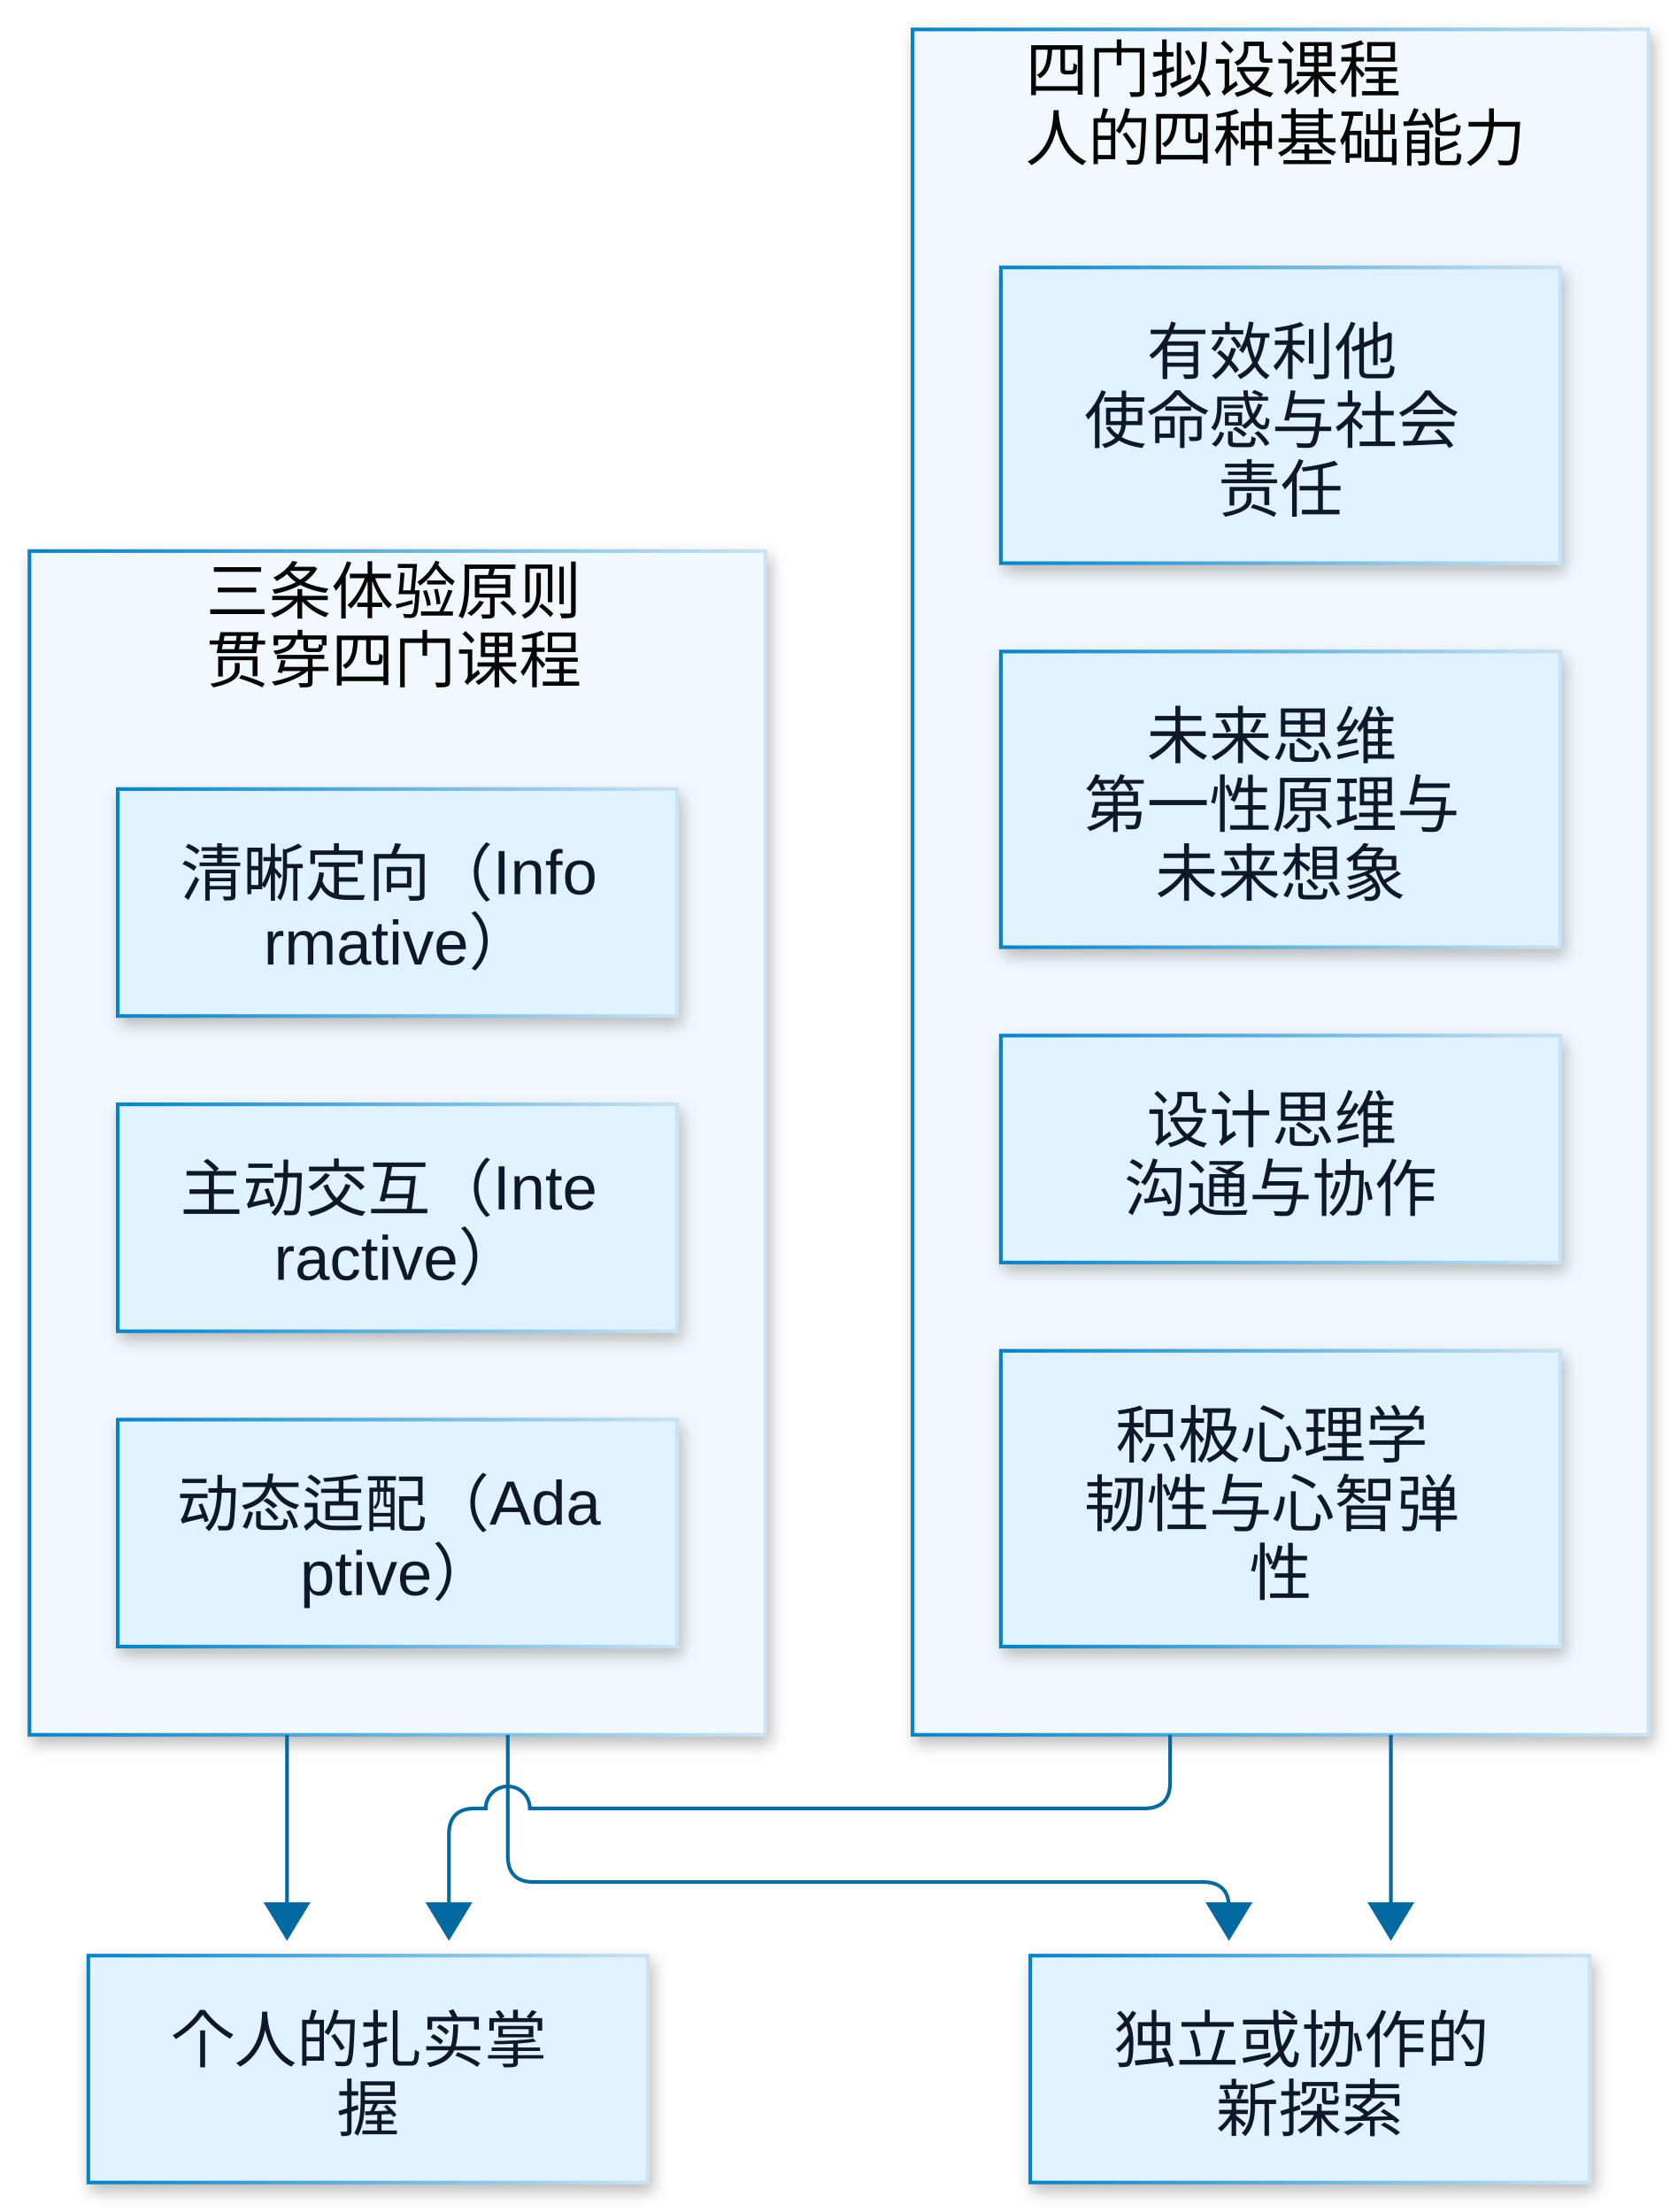
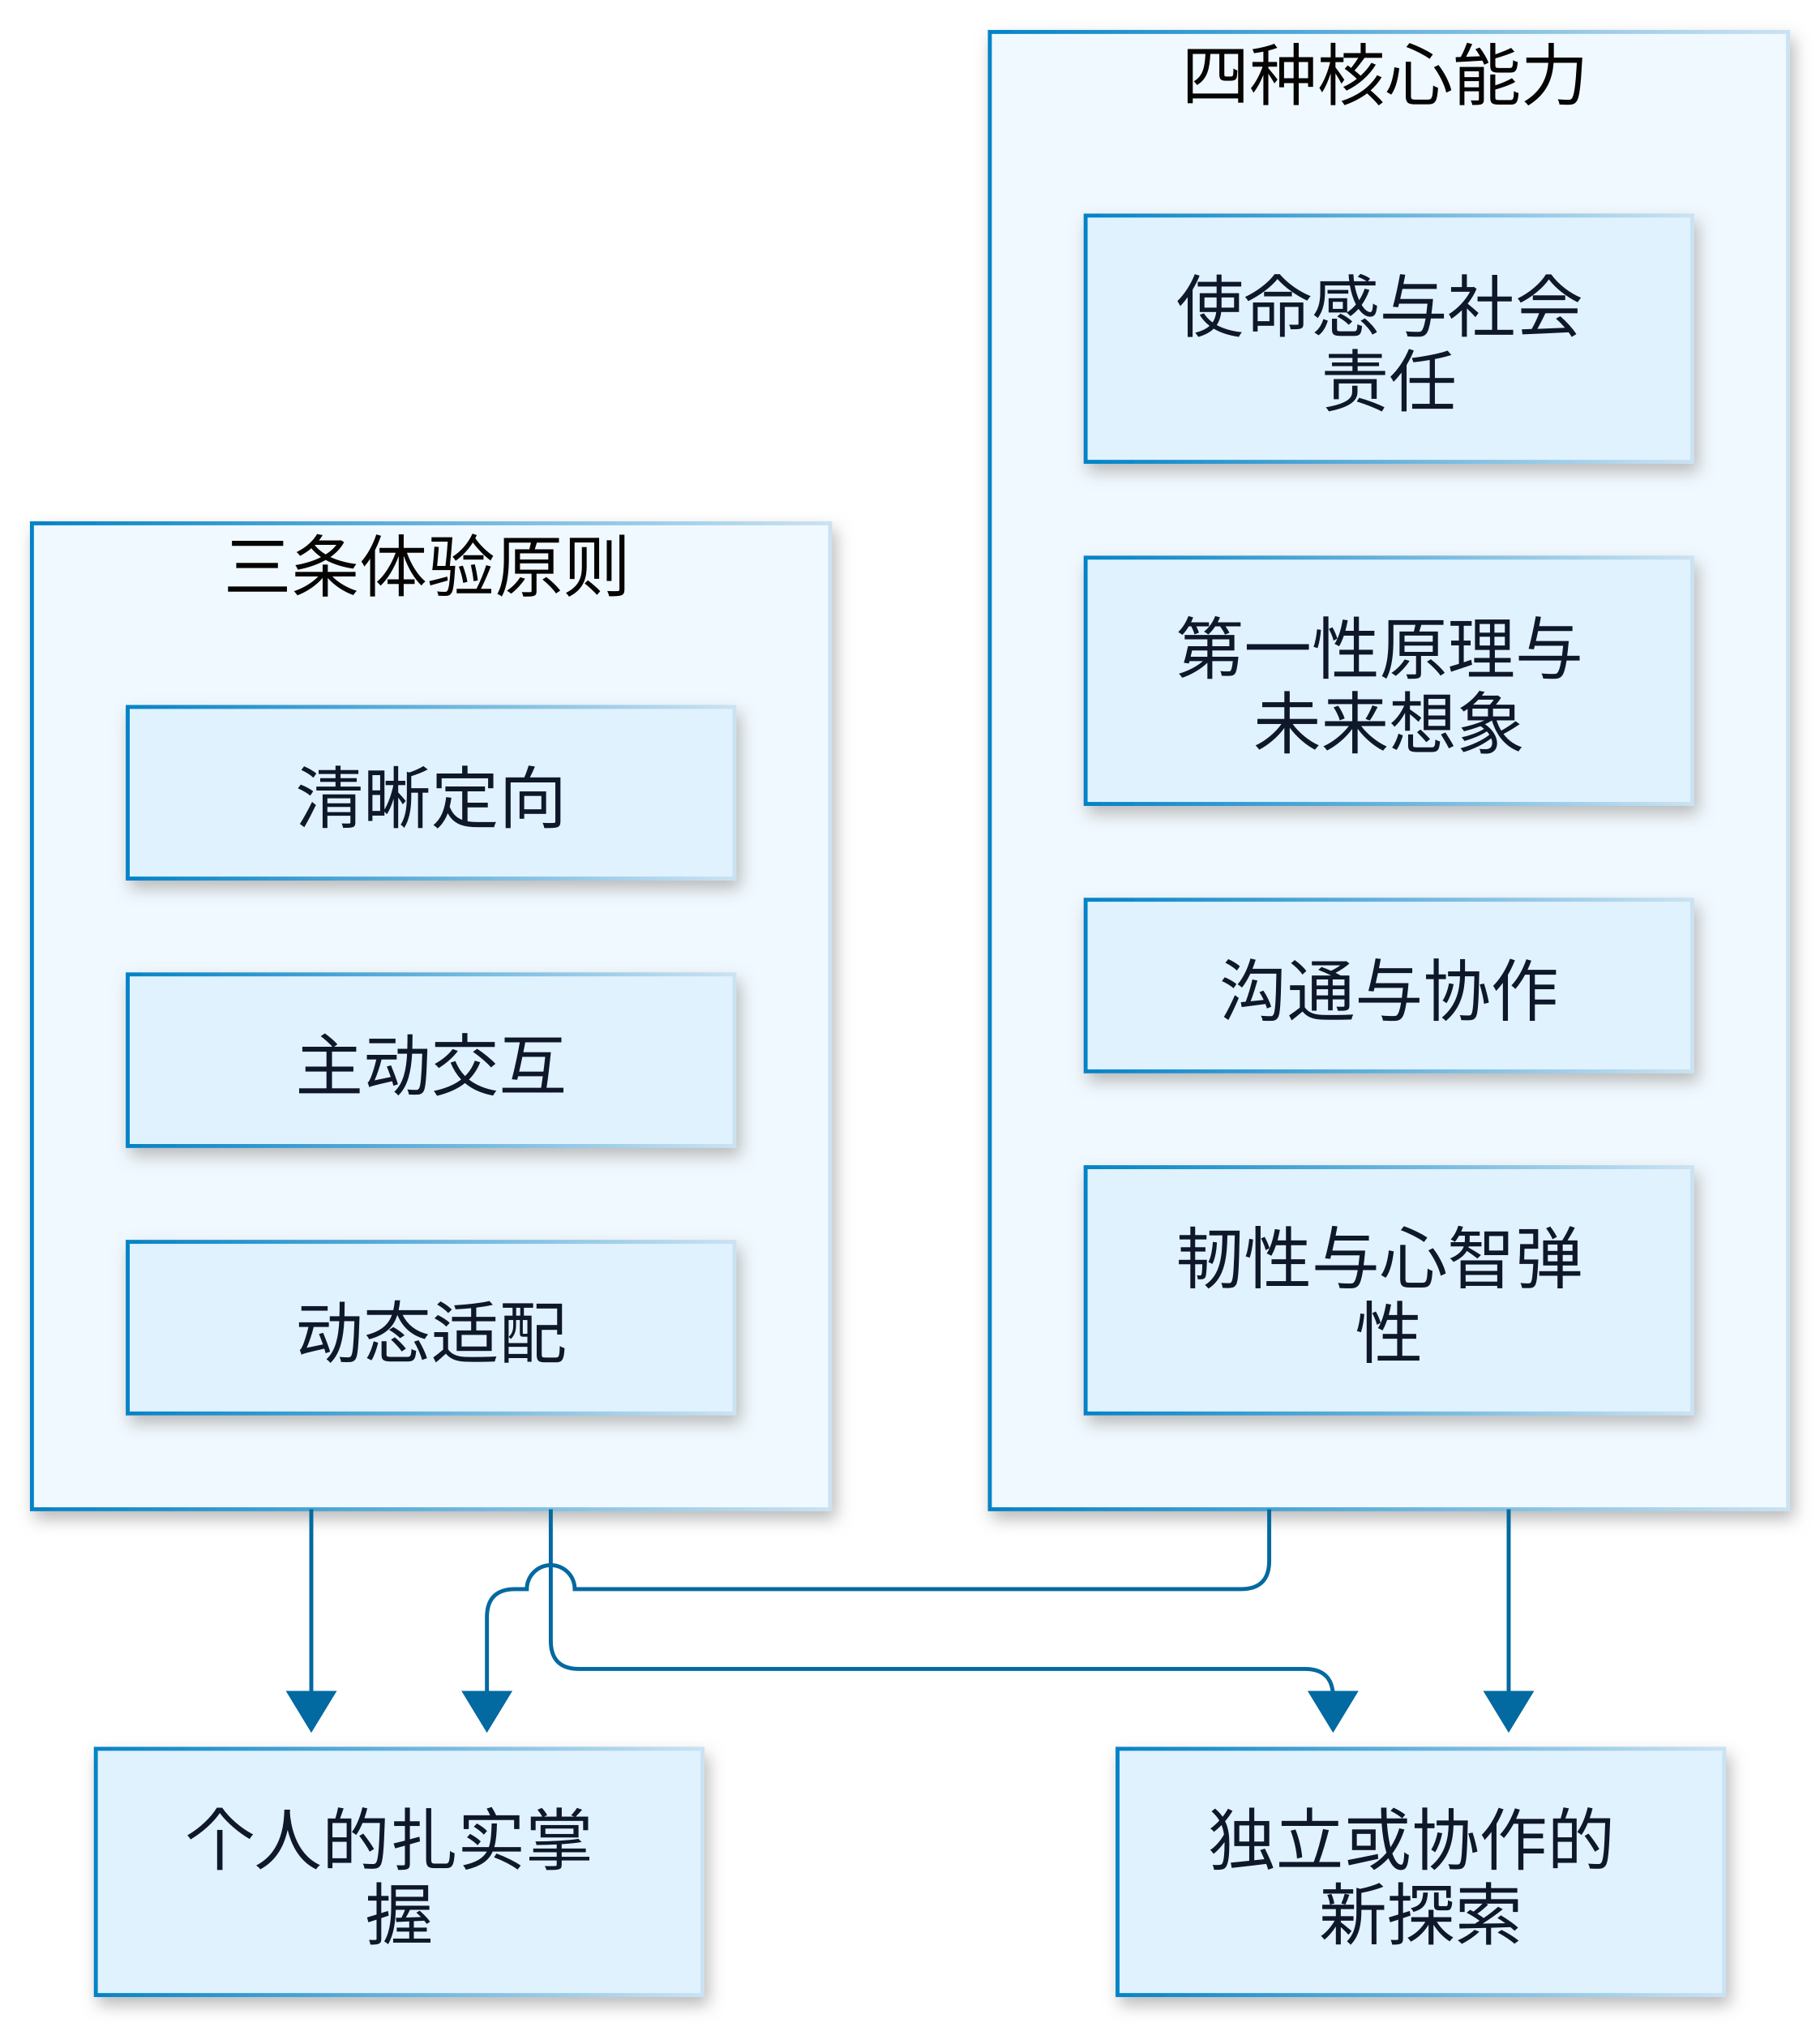
- <svg xmlns="http://www.w3.org/2000/svg" id="my-svg" width="100%" class="flowchart" style="max-width: 456px; background-color: transparent;" viewBox="4 4 456 601.3" role="graphics-document document" aria-roledescription="flowchart-v2" aria-describedby="chart-desc-my-svg" aria-labelledby="chart-title-my-svg">
+ <svg xmlns="http://www.w3.org/2000/svg" id="my-svg" width="100%" class="flowchart" style="max-width: 456px; background-color: transparent;" viewBox="4 4 456 507.8" role="graphics-document document" aria-roledescription="flowchart-v2" aria-describedby="chart-desc-my-svg" aria-labelledby="chart-title-my-svg">
  <style>#my-svg{font-family:Arial,sans-serif;font-size:17px;fill:#0f172a;}@keyframes edge-animation-frame{from{stroke-dashoffset:0;}}@keyframes dash{to{stroke-dashoffset:0;}}#my-svg .edge-animation-slow{stroke-dasharray:9,5!important;stroke-dashoffset:900;animation:dash 50s linear infinite;stroke-linecap:round;}#my-svg .edge-animation-fast{stroke-dasharray:9,5!important;stroke-dashoffset:900;animation:dash 20s linear infinite;stroke-linecap:round;}#my-svg .error-icon{fill:#f8fafc;}#my-svg .error-text{fill:#070503;stroke:#070503;}#my-svg .edge-thickness-normal{stroke-width:1px;}#my-svg .edge-thickness-thick{stroke-width:3.5px;}#my-svg .edge-pattern-solid{stroke-dasharray:0;}#my-svg .edge-thickness-invisible{stroke-width:0;fill:none;}#my-svg .edge-pattern-dashed{stroke-dasharray:3;}#my-svg .edge-pattern-dotted{stroke-dasharray:2;}#my-svg .marker{fill:#0369a1;stroke:#0369a1;}#my-svg .marker.cross{stroke:#0369a1;}#my-svg svg{font-family:Arial,sans-serif;font-size:17px;}#my-svg p{margin:0;}#my-svg .label{font-family:Arial,sans-serif;color:#0f172a;}#my-svg .cluster-label text{fill:#070503;}#my-svg .cluster-label span{color:#070503;}#my-svg .cluster-label span p{background-color:transparent;}#my-svg .label text,#my-svg span{fill:#0f172a;color:#0f172a;}#my-svg .node rect,#my-svg .node circle,#my-svg .node ellipse,#my-svg .node polygon,#my-svg .node path{fill:#e0f2fe;stroke:#0284c7;stroke-width:1px;}#my-svg .rough-node .label text,#my-svg .node .label text,#my-svg .image-shape .label,#my-svg .icon-shape .label{text-anchor:middle;}#my-svg .node .katex path{fill:#000;stroke:#000;stroke-width:1px;}#my-svg .rough-node .label,#my-svg .node .label,#my-svg .image-shape .label,#my-svg .icon-shape .label{text-align:center;}#my-svg .node.clickable{cursor:pointer;}#my-svg .root .anchor path{fill:#0369a1!important;stroke-width:0;stroke:#0369a1;}#my-svg .arrowheadPath{fill:#0b0b0b;}#my-svg .edgePaths .path{stroke:#0369a1;stroke-width:1px;}#my-svg .flowchart-link{stroke:#0369a1;fill:none;}#my-svg .edgeLabel{background-color:#f0f9ff;text-align:center;}#my-svg .edgeLabel p{background-color:#f0f9ff;}#my-svg .edgeLabel rect{opacity:0.5;background-color:#f0f9ff;fill:#f0f9ff;}#my-svg .labelBkg{background-color:rgba(240, 249, 255, 0.5);}#my-svg .cluster rect{fill:#f0f9ff;stroke:#7dd3fc;stroke-width:1px;}#my-svg .cluster text{fill:#070503;}#my-svg .cluster span{color:#070503;}#my-svg .node .collapsed-indicator{fill:#7dd3fc;stroke:none;opacity:0.6;}#my-svg .node .collapsed-separator{stroke:#7dd3fc;stroke-width:0.75px;}#my-svg div.mermaidTooltip{position:absolute;text-align:center;max-width:200px;padding:2px;font-family:Arial,sans-serif;font-size:12px;background:#f8fafc;border:1px solid hsl(210, 0%, 88.039%);border-radius:2px;pointer-events:none;z-index:100;}#my-svg .flowchartTitleText{text-anchor:middle;font-size:18px;fill:#0f172a;}#my-svg rect.text{fill:none;stroke-width:0;}#my-svg .icon-shape,#my-svg .image-shape{background-color:#f0f9ff;text-align:center;}#my-svg .icon-shape p,#my-svg .image-shape p{background-color:#f0f9ff;padding:2px;}#my-svg .icon-shape .label rect,#my-svg .image-shape .label rect{opacity:0.5;background-color:#f0f9ff;fill:#f0f9ff;}#my-svg .label-icon{display:inline-block;height:1em;overflow:visible;vertical-align:-0.125em;}#my-svg .node .label-icon path{fill:currentColor;stroke:revert;stroke-width:revert;}#my-svg .node .neo-node{stroke:#0284c7;}#my-svg [data-look="neo"].node rect,#my-svg [data-look="neo"].cluster rect,#my-svg [data-look="neo"].node polygon{stroke:url(#my-svg-gradient);filter:drop-shadow( 1px 2px 2px rgba(185,185,185,1));}#my-svg [data-look="neo"].swimlane.cluster rect{filter:none;}#my-svg [data-look="neo"].node path{stroke:url(#my-svg-gradient);stroke-width:1px;}#my-svg [data-look="neo"].node .outer-path{filter:drop-shadow( 1px 2px 2px rgba(185,185,185,1));}#my-svg [data-look="neo"].node .neo-line path{stroke:#0284c7;filter:none;}#my-svg [data-look="neo"].node circle{stroke:url(#my-svg-gradient);filter:drop-shadow( 1px 2px 2px rgba(185,185,185,1));}#my-svg [data-look="neo"].node circle .state-start{fill:#000000;}#my-svg [data-look="neo"].icon-shape .icon{fill:url(#my-svg-gradient);filter:drop-shadow( 1px 2px 2px rgba(185,185,185,1));}#my-svg [data-look="neo"].icon-shape .icon-neo path{stroke:url(#my-svg-gradient);filter:drop-shadow( 1px 2px 2px rgba(185,185,185,1));}#my-svg :root{--mermaid-font-family:"trebuchet ms",verdana,arial,sans-serif;}</style>
  <g>
    <marker id="my-svg_flowchart-v2-pointEnd" class="marker flowchart-v2" viewBox="0 0 10 10" refX="5" refY="5" markerUnits="userSpaceOnUse" markerWidth="8" markerHeight="8" orient="auto">
      <path d="M 0 0 L 10 5 L 0 10 z" class="arrowMarkerPath" style="stroke-width: 1; stroke-dasharray: 1, 0;" />
    </marker>
    <marker id="my-svg_flowchart-v2-pointStart" class="marker flowchart-v2" viewBox="0 0 10 10" refX="4.5" refY="5" markerUnits="userSpaceOnUse" markerWidth="8" markerHeight="8" orient="auto">
      <path d="M 0 5 L 10 10 L 10 0 z" class="arrowMarkerPath" style="stroke-width: 1; stroke-dasharray: 1, 0;" />
    </marker>
    <marker id="my-svg_flowchart-v2-pointEnd-margin" class="marker flowchart-v2" viewBox="0 0 11.5 14" refX="11.5" refY="7" markerUnits="userSpaceOnUse" markerWidth="10.5" markerHeight="14" orient="auto">
      <path d="M 0 0 L 11.5 7 L 0 14 z" class="arrowMarkerPath" style="stroke-width: 0; stroke-dasharray: 1, 0;" />
    </marker>
    <marker id="my-svg_flowchart-v2-pointStart-margin" class="marker flowchart-v2" viewBox="0 0 11.5 14" refX="1" refY="7" markerUnits="userSpaceOnUse" markerWidth="11.5" markerHeight="14" orient="auto">
      <polygon points="0,7 11.5,14 11.5,0" class="arrowMarkerPath" style="stroke-width: 0; stroke-dasharray: 1, 0;" />
    </marker>
    <marker id="my-svg_flowchart-v2-circleEnd" class="marker flowchart-v2" viewBox="0 0 10 10" refX="11" refY="5" markerUnits="userSpaceOnUse" markerWidth="11" markerHeight="11" orient="auto">
      <circle cx="5" cy="5" r="5" class="arrowMarkerPath" style="stroke-width: 1; stroke-dasharray: 1, 0;" />
    </marker>
    <marker id="my-svg_flowchart-v2-circleStart" class="marker flowchart-v2" viewBox="0 0 10 10" refX="-1" refY="5" markerUnits="userSpaceOnUse" markerWidth="11" markerHeight="11" orient="auto">
      <circle cx="5" cy="5" r="5" class="arrowMarkerPath" style="stroke-width: 1; stroke-dasharray: 1, 0;" />
    </marker>
    <marker id="my-svg_flowchart-v2-circleEnd-margin" class="marker flowchart-v2" viewBox="0 0 10 10" refY="5" refX="12.25" markerUnits="userSpaceOnUse" markerWidth="14" markerHeight="14" orient="auto">
      <circle cx="5" cy="5" r="5" class="arrowMarkerPath" style="stroke-width: 0; stroke-dasharray: 1, 0;" />
    </marker>
    <marker id="my-svg_flowchart-v2-circleStart-margin" class="marker flowchart-v2" viewBox="0 0 10 10" refX="-2" refY="5" markerUnits="userSpaceOnUse" markerWidth="14" markerHeight="14" orient="auto">
      <circle cx="5" cy="5" r="5" class="arrowMarkerPath" style="stroke-width: 0; stroke-dasharray: 1, 0;" />
    </marker>
    <marker id="my-svg_flowchart-v2-crossEnd" class="marker cross flowchart-v2" viewBox="0 0 11 11" refX="12" refY="5.2" markerUnits="userSpaceOnUse" markerWidth="11" markerHeight="11" orient="auto">
      <path d="M 1,1 l 9,9 M 10,1 l -9,9" class="arrowMarkerPath" style="stroke-width: 2; stroke-dasharray: 1, 0;" />
    </marker>
    <marker id="my-svg_flowchart-v2-crossStart" class="marker cross flowchart-v2" viewBox="0 0 11 11" refX="-1" refY="5.2" markerUnits="userSpaceOnUse" markerWidth="11" markerHeight="11" orient="auto">
      <path d="M 1,1 l 9,9 M 10,1 l -9,9" class="arrowMarkerPath" style="stroke-width: 2; stroke-dasharray: 1, 0;" />
    </marker>
    <marker id="my-svg_flowchart-v2-crossEnd-margin" class="marker cross flowchart-v2" viewBox="0 0 15 15" refX="17.7" refY="7.5" markerUnits="userSpaceOnUse" markerWidth="12" markerHeight="12" orient="auto">
      <path d="M 1,1 L 14,14 M 1,14 L 14,1" class="arrowMarkerPath" style="stroke-width: 2.5;" />
    </marker>
    <marker id="my-svg_flowchart-v2-crossStart-margin" class="marker cross flowchart-v2" viewBox="0 0 15 15" refX="-3.5" refY="7.5" markerUnits="userSpaceOnUse" markerWidth="12" markerHeight="12" orient="auto">
      <path d="M 1,1 L 14,14 M 1,14 L 14,1" class="arrowMarkerPath" style="stroke-width: 2.5; stroke-dasharray: 1, 0;" />
    </marker>
    <g class="root">
      <g class="clusters">
        <g class="cluster" id="my-svg-B" data-look="neo">
-           <rect style="" x="12" y="153.8" width="200" height="321.8" />
-           <g class="cluster-label" transform="translate(60.02344, 153.8)">
+           <rect style="" x="12" y="135.1" width="200" height="247" />
+           <g class="cluster-label" transform="translate(60.02344, 135.1)">
            <g>
              <rect class="background" style="stroke: none" />
              <text y="-10.1" style="">
                <tspan class="text-outer-tspan row" x="0" y="-0.1em" dy="1.1em">
                  <tspan font-style="normal" class="text-inner-tspan" font-weight="normal">三条体验原则</tspan>
                </tspan>
-                 <tspan class="text-outer-tspan row" x="0" y="1em" dy="1.1em">
-                   <tspan font-style="normal" class="text-inner-tspan" font-weight="normal">贯穿四门课程</tspan>
-                 </tspan>
              </text>
            </g>
          </g>
        </g>
        <g class="cluster" id="my-svg-A" data-look="neo">
-           <rect style="" x="252" y="12" width="200" height="463.6" />
-           <g class="cluster-label" transform="translate(282.7031, 12)">
-             <g>
-               <rect class="background" style="stroke: none" />
-               <text y="-10.1" style="">
-                 <tspan class="text-outer-tspan row" x="0" y="-0.1em" dy="1.1em">
-                   <tspan font-style="normal" class="text-inner-tspan" font-weight="normal">四门拟设课程</tspan>
-                 </tspan>
-                 <tspan class="text-outer-tspan row" x="0" y="1em" dy="1.1em">
-                   <tspan font-style="normal" class="text-inner-tspan" font-weight="normal">人的四种基础能力</tspan>
+           <rect style="" x="252" y="12" width="200" height="370.1" />
+           <g class="cluster-label" transform="translate(300.0234, 12)">
+             <g>
+               <rect class="background" style="stroke: none" />
+               <text y="-10.1" style="">
+                 <tspan class="text-outer-tspan row" x="0" y="-0.1em" dy="1.1em">
+                   <tspan font-style="normal" class="text-inner-tspan" font-weight="normal">四种核心能力</tspan>
                </tspan>
              </text>
            </g>
          </g>
        </g>
      </g>
      <g class="edges edgePaths">
-         <path d="M352,157.1L352,181.1" id="my-svg-L_A1_A2_0" class="edge-thickness-invisible edge-pattern-solid" style="stroke-dasharray: 0 0 24 0; stroke-dashoffset: 0;;" data-edge="true" data-et="edge" data-id="L_A1_A2_0" data-points="W3sieCI6MzUyLCJ5IjoxNTcuMDk5OTk0NjU5NDIzODN9LHsieCI6MzUyLCJ5IjoxODEuMDk5OTk0NjU5NDIzODN9XQ==" data-look="neo" />
-         <path d="M352,261.5L352,285.5" id="my-svg-L_A2_A3_0" class="edge-thickness-invisible edge-pattern-solid" style="stroke-dasharray: 0 0 24 0; stroke-dashoffset: 0;;" data-edge="true" data-et="edge" data-id="L_A2_A3_0" data-points="W3sieCI6MzUyLCJ5IjoyNjEuNDk5OTg4NTU1OTA4Mn0seyJ4IjozNTIsInkiOjI4NS40OTk5ODg1NTU5MDgyfV0=" data-look="neo" />
-         <path d="M352,347.2L352,371.2" id="my-svg-L_A3_A4_0" class="edge-thickness-invisible edge-pattern-solid" style="stroke-dasharray: 0 0 24 0; stroke-dashoffset: 0;;" data-edge="true" data-et="edge" data-id="L_A3_A4_0" data-points="W3sieCI6MzUyLCJ5IjozNDcuMTk5OTg5MzE4ODQ3NjZ9LHsieCI6MzUyLCJ5IjozNzEuMTk5OTg5MzE4ODQ3NjZ9XQ==" data-look="neo" />
-         <path d="M112,280.2L112,304.2" id="my-svg-L_B1_B2_0" class="edge-thickness-invisible edge-pattern-solid" style="stroke-dasharray: 0 0 24 0; stroke-dashoffset: 0;;" data-edge="true" data-et="edge" data-id="L_B1_B2_0" data-points="W3sieCI6MTExLjk5OTk5OTk5OTk5OTk5LCJ5IjoyODAuMTk5OTgxNjg5NDUzMX0seyJ4IjoxMTEuOTk5OTk5OTk5OTk5OTksInkiOjMwNC4xOTk5ODE2ODk0NTMxfV0=" data-look="neo" />
-         <path d="M112,365.9L112,389.9" id="my-svg-L_B2_B3_0" class="edge-thickness-invisible edge-pattern-solid" style="stroke-dasharray: 0 0 24 0; stroke-dashoffset: 0;;" data-edge="true" data-et="edge" data-id="L_B2_B3_0" data-points="W3sieCI6MTExLjk5OTk5OTk5OTk5OTk5LCJ5IjozNjUuODk5OTgyNDUyMzkyNn0seyJ4IjoxMTEuOTk5OTk5OTk5OTk5OTksInkiOjM4OS44OTk5ODI0NTIzOTI2fV0=" data-look="neo" />
-         <path d="M322,475.6 L322,488.529 Q322,495.6 314.929,495.6 L148,495.6 A6,6 0 0 0 136,495.6 L133.071,495.6 Q126,495.6 126,502.671 L126,531.6" id="my-svg-L_A_M_0" class="edge-thickness-normal edge-pattern-solid edge-thickness-normal edge-pattern-solid flowchart-link" style="stroke-dasharray: 0 0 249.524 4; stroke-dashoffset: 0;" data-edge="true" data-et="edge" data-id="L_A_M_0" data-points="W3sieCI6MzIyLCJ5Ijo0NzUuNTk5OTgzMjE1MzMyMDN9LHsieCI6MzIyLCJ5Ijo0OTUuNTk5OTgzMjE1MzMyMDN9LHsieCI6MTI2LCJ5Ijo0OTUuNTk5OTgzMjE1MzMyMDN9LHsieCI6MTI2LCJ5Ijo1MzUuNTk5OTgzMjE1MzMyfV0=" data-look="neo" marker-end="url(#my-svg_flowchart-v2-pointEnd-margin)" />
-         <path d="M82,475.6L82,531.6" id="my-svg-L_B_M_0" class="edge-thickness-normal edge-pattern-solid edge-thickness-normal edge-pattern-solid flowchart-link" style="stroke-dasharray: 0 0 52 4; stroke-dashoffset: 0;;" data-edge="true" data-et="edge" data-id="L_B_M_0" data-points="W3sieCI6ODIsInkiOjQ3NS41OTk5ODMyMTUzMzIwM30seyJ4Ijo4MiwieSI6NTM1LjU5OTk4MzIxNTMzMn1d" data-look="neo" marker-end="url(#my-svg_flowchart-v2-pointEnd-margin)" />
-         <path d="M382,475.6L382,531.6" id="my-svg-L_A_D_0" class="edge-thickness-normal edge-pattern-solid edge-thickness-normal edge-pattern-solid flowchart-link" style="stroke-dasharray: 0 0 52 4; stroke-dashoffset: 0;;" data-edge="true" data-et="edge" data-id="L_A_D_0" data-points="W3sieCI6MzgyLCJ5Ijo0NzUuNTk5OTgzMjE1MzMyMDN9LHsieCI6MzgyLCJ5Ijo1MzUuNTk5OTgzMjE1MzMyfV0=" data-look="neo" marker-end="url(#my-svg_flowchart-v2-pointEnd-margin)" />
-         <path d="M142,475.6L142,508.529Q142,515.6 149.071,515.6L330.929,515.6Q338,515.6 338,522.671L338,531.6" id="my-svg-L_B_D_0" class="edge-thickness-normal edge-pattern-solid edge-thickness-normal edge-pattern-solid flowchart-link" style="stroke-dasharray: 0 0 242.672 4; stroke-dashoffset: 0;;" data-edge="true" data-et="edge" data-id="L_B_D_0" data-points="W3sieCI6MTQyLCJ5Ijo0NzUuNTk5OTgzMjE1MzMyMDN9LHsieCI6MTQyLCJ5Ijo1MTUuNTk5OTgzMjE1MzMyfSx7IngiOjMzOCwieSI6NTE1LjU5OTk4MzIxNTMzMn0seyJ4IjozMzgsInkiOjUzNS41OTk5ODMyMTUzMzJ9XQ==" data-look="neo" marker-end="url(#my-svg_flowchart-v2-pointEnd-margin)" />
+         <path d="M352,119.7L352,143.7" id="my-svg-L_A1_A2_0" class="edge-thickness-invisible edge-pattern-solid" style="stroke-dasharray: 0 0 24 0; stroke-dashoffset: 0;;" data-edge="true" data-et="edge" data-id="L_A1_A2_0" data-points="W3sieCI6MzUyLCJ5IjoxMTkuNzAwMDAwNzYyOTM5NDV9LHsieCI6MzUyLCJ5IjoxNDMuNzAwMDAwNzYyOTM5NDV9XQ==" data-look="neo" />
+         <path d="M352,205.4L352,229.4" id="my-svg-L_A2_A3_0" class="edge-thickness-invisible edge-pattern-solid" style="stroke-dasharray: 0 0 24 0; stroke-dashoffset: 0;;" data-edge="true" data-et="edge" data-id="L_A2_A3_0" data-points="W3sieCI6MzUyLCJ5IjoyMDUuNDAwMDAxNTI1ODc4OX0seyJ4IjozNTIsInkiOjIyOS40MDAwMDE1MjU4Nzg5fV0=" data-look="neo" />
+         <path d="M352,272.4L352,296.4" id="my-svg-L_A3_A4_0" class="edge-thickness-invisible edge-pattern-solid" style="stroke-dasharray: 0 0 24 0; stroke-dashoffset: 0;;" data-edge="true" data-et="edge" data-id="L_A3_A4_0" data-points="W3sieCI6MzUyLCJ5IjoyNzIuNDAwMDAxNTI1ODc4OX0seyJ4IjozNTIsInkiOjI5Ni40MDAwMDE1MjU4Nzg5fV0=" data-look="neo" />
+         <path d="M112,224.1L112,248.1" id="my-svg-L_B1_B2_0" class="edge-thickness-invisible edge-pattern-solid" style="stroke-dasharray: 0 0 24 0; stroke-dashoffset: 0;;" data-edge="true" data-et="edge" data-id="L_B1_B2_0" data-points="W3sieCI6MTExLjk5OTk5OTk5OTk5OTk5LCJ5IjoyMjQuMTAwMDAyMjg4ODE4MzZ9LHsieCI6MTExLjk5OTk5OTk5OTk5OTk5LCJ5IjoyNDguMTAwMDAyMjg4ODE4MzZ9XQ==" data-look="neo" />
+         <path d="M112,291.1L112,315.1" id="my-svg-L_B2_B3_0" class="edge-thickness-invisible edge-pattern-solid" style="stroke-dasharray: 0 0 24 0; stroke-dashoffset: 0;;" data-edge="true" data-et="edge" data-id="L_B2_B3_0" data-points="W3sieCI6MTExLjk5OTk5OTk5OTk5OTk5LCJ5IjoyOTEuMTAwMDAyMjg4ODE4MzZ9LHsieCI6MTExLjk5OTk5OTk5OTk5OTk5LCJ5IjozMTUuMTAwMDAyMjg4ODE4MzZ9XQ==" data-look="neo" />
+         <path d="M322,382.1 L322,395.029 Q322,402.1 314.929,402.1 L148,402.1 A6,6 0 0 0 136,402.1 L133.071,402.1 Q126,402.1 126,409.171 L126,438.1" id="my-svg-L_A_M_0" class="edge-thickness-normal edge-pattern-solid edge-thickness-normal edge-pattern-solid flowchart-link" style="stroke-dasharray: 0 0 249.524 4; stroke-dashoffset: 0;" data-edge="true" data-et="edge" data-id="L_A_M_0" data-points="W3sieCI6MzIyLCJ5IjozODIuMTAwMDAyMjg4ODE4MzZ9LHsieCI6MzIyLCJ5Ijo0MDIuMTAwMDAyMjg4ODE4MzZ9LHsieCI6MTI2LCJ5Ijo0MDIuMTAwMDAyMjg4ODE4MzZ9LHsieCI6MTI2LCJ5Ijo0NDIuMTAwMDAyMjg4ODE4MzZ9XQ==" data-look="neo" marker-end="url(#my-svg_flowchart-v2-pointEnd-margin)" />
+         <path d="M82,382.1L82,438.1" id="my-svg-L_B_M_0" class="edge-thickness-normal edge-pattern-solid edge-thickness-normal edge-pattern-solid flowchart-link" style="stroke-dasharray: 0 0 52 4; stroke-dashoffset: 0;;" data-edge="true" data-et="edge" data-id="L_B_M_0" data-points="W3sieCI6ODIsInkiOjM4Mi4xMDAwMDIyODg4MTgzNn0seyJ4Ijo4MiwieSI6NDQyLjEwMDAwMjI4ODgxODM2fV0=" data-look="neo" marker-end="url(#my-svg_flowchart-v2-pointEnd-margin)" />
+         <path d="M382,382.1L382,438.1" id="my-svg-L_A_D_0" class="edge-thickness-normal edge-pattern-solid edge-thickness-normal edge-pattern-solid flowchart-link" style="stroke-dasharray: 0 0 52 4; stroke-dashoffset: 0;;" data-edge="true" data-et="edge" data-id="L_A_D_0" data-points="W3sieCI6MzgyLCJ5IjozODIuMTAwMDAyMjg4ODE4MzZ9LHsieCI6MzgyLCJ5Ijo0NDIuMTAwMDAyMjg4ODE4MzZ9XQ==" data-look="neo" marker-end="url(#my-svg_flowchart-v2-pointEnd-margin)" />
+         <path d="M142,382.1L142,415.029Q142,422.1 149.071,422.1L330.929,422.1Q338,422.1 338,429.171L338,438.1" id="my-svg-L_B_D_0" class="edge-thickness-normal edge-pattern-solid edge-thickness-normal edge-pattern-solid flowchart-link" style="stroke-dasharray: 0 0 242.672 4; stroke-dashoffset: 0;;" data-edge="true" data-et="edge" data-id="L_B_D_0" data-points="W3sieCI6MTQyLCJ5IjozODIuMTAwMDAyMjg4ODE4MzZ9LHsieCI6MTQyLCJ5Ijo0MjIuMTAwMDAyMjg4ODE4MzZ9LHsieCI6MzM4LCJ5Ijo0MjIuMTAwMDAyMjg4ODE4MzZ9LHsieCI6MzM4LCJ5Ijo0NDIuMTAwMDAyMjg4ODE4MzZ9XQ==" data-look="neo" marker-end="url(#my-svg_flowchart-v2-pointEnd-margin)" />
      </g>
      <g class="edgeLabels" />
      <g class="nodes">
-         <g class="node default" id="my-svg-flowchart-A1-0" data-look="neo" transform="translate(352, 116.9)">
-           <rect class="basic label-container" style="" x="-76" y="-40.2" width="152" height="80.4" />
-           <g class="label" style="" transform="translate(0, -28.2)">
-             <rect />
-             <g>
-               <rect class="background" style="stroke: none" />
-               <text y="-10.1" style="">
-                 <tspan class="text-outer-tspan row" x="0" y="-0.1em" dy="1.1em">
-                   <tspan font-style="normal" class="text-inner-tspan" font-weight="normal">有效利他</tspan>
-                 </tspan>
-                 <tspan class="text-outer-tspan row" x="0" y="1em" dy="1.1em">
+         <g class="node default" id="my-svg-flowchart-A1-0" data-look="neo" transform="translate(352, 88.85)">
+           <rect class="basic label-container" style="" x="-76" y="-30.85" width="152" height="61.7" />
+           <g class="label" style="" transform="translate(0, -18.85)">
+             <rect />
+             <g>
+               <rect class="background" style="stroke: none" />
+               <text y="-10.1" style="">
+                 <tspan class="text-outer-tspan row" x="0" y="-0.1em" dy="1.1em">
                  <tspan font-style="normal" class="text-inner-tspan" font-weight="normal">使命感与社会</tspan>
                </tspan>
-                 <tspan class="text-outer-tspan row" x="0" y="2.1em" dy="1.1em">
+                 <tspan class="text-outer-tspan row" x="0" y="1em" dy="1.1em">
                  <tspan font-style="normal" class="text-inner-tspan" font-weight="normal">责任</tspan>
                </tspan>
              </text>
            </g>
          </g>
        </g>
-         <g class="node default" id="my-svg-flowchart-A2-1" data-look="neo" transform="translate(352, 221.3)">
-           <rect class="basic label-container" style="" x="-76" y="-40.2" width="152" height="80.4" />
-           <g class="label" style="" transform="translate(0, -28.2)">
-             <rect />
-             <g>
-               <rect class="background" style="stroke: none" />
-               <text y="-10.1" style="">
-                 <tspan class="text-outer-tspan row" x="0" y="-0.1em" dy="1.1em">
-                   <tspan font-style="normal" class="text-inner-tspan" font-weight="normal">未来思维</tspan>
-                 </tspan>
-                 <tspan class="text-outer-tspan row" x="0" y="1em" dy="1.1em">
+         <g class="node default" id="my-svg-flowchart-A2-1" data-look="neo" transform="translate(352, 174.55)">
+           <rect class="basic label-container" style="" x="-76" y="-30.85" width="152" height="61.7" />
+           <g class="label" style="" transform="translate(0, -18.85)">
+             <rect />
+             <g>
+               <rect class="background" style="stroke: none" />
+               <text y="-10.1" style="">
+                 <tspan class="text-outer-tspan row" x="0" y="-0.1em" dy="1.1em">
                  <tspan font-style="normal" class="text-inner-tspan" font-weight="normal">第一性原理与</tspan>
                </tspan>
-                 <tspan class="text-outer-tspan row" x="0" y="2.1em" dy="1.1em">
+                 <tspan class="text-outer-tspan row" x="0" y="1em" dy="1.1em">
                  <tspan font-style="normal" class="text-inner-tspan" font-weight="normal">未来想象</tspan>
                </tspan>
              </text>
            </g>
          </g>
        </g>
-         <g class="node default" id="my-svg-flowchart-A3-2" data-look="neo" transform="translate(352, 316.35)">
-           <rect class="basic label-container" style="" x="-76" y="-30.85" width="152" height="61.7" />
-           <g class="label" style="" transform="translate(0, -18.85)">
-             <rect />
-             <g>
-               <rect class="background" style="stroke: none" />
-               <text y="-10.1" style="">
-                 <tspan class="text-outer-tspan row" x="0" y="-0.1em" dy="1.1em">
-                   <tspan font-style="normal" class="text-inner-tspan" font-weight="normal">设计思维</tspan>
-                 </tspan>
-                 <tspan class="text-outer-tspan row" x="0" y="1em" dy="1.1em">
+         <g class="node default" id="my-svg-flowchart-A3-2" data-look="neo" transform="translate(352, 250.9)">
+           <rect class="basic label-container" style="" x="-76" y="-21.5" width="152" height="43" />
+           <g class="label" style="" transform="translate(0, -9.5)">
+             <rect />
+             <g>
+               <rect class="background" style="stroke: none" />
+               <text y="-10.1" style="">
+                 <tspan class="text-outer-tspan row" x="0" y="-0.1em" dy="1.1em">
                  <tspan font-style="normal" class="text-inner-tspan" font-weight="normal">沟通与协作</tspan>
                </tspan>
              </text>
            </g>
          </g>
        </g>
-         <g class="node default" id="my-svg-flowchart-A4-3" data-look="neo" transform="translate(352, 411.4)">
-           <rect class="basic label-container" style="" x="-76" y="-40.2" width="152" height="80.4" />
-           <g class="label" style="" transform="translate(0, -28.2)">
-             <rect />
-             <g>
-               <rect class="background" style="stroke: none" />
-               <text y="-10.1" style="">
-                 <tspan class="text-outer-tspan row" x="0" y="-0.1em" dy="1.1em">
-                   <tspan font-style="normal" class="text-inner-tspan" font-weight="normal">积极心理学</tspan>
-                 </tspan>
-                 <tspan class="text-outer-tspan row" x="0" y="1em" dy="1.1em">
+         <g class="node default" id="my-svg-flowchart-A4-3" data-look="neo" transform="translate(352, 327.25)">
+           <rect class="basic label-container" style="" x="-76" y="-30.85" width="152" height="61.7" />
+           <g class="label" style="" transform="translate(0, -18.85)">
+             <rect />
+             <g>
+               <rect class="background" style="stroke: none" />
+               <text y="-10.1" style="">
+                 <tspan class="text-outer-tspan row" x="0" y="-0.1em" dy="1.1em">
                  <tspan font-style="normal" class="text-inner-tspan" font-weight="normal">韧性与心智弹</tspan>
                </tspan>
-                 <tspan class="text-outer-tspan row" x="0" y="2.1em" dy="1.1em">
+                 <tspan class="text-outer-tspan row" x="0" y="1em" dy="1.1em">
                  <tspan font-style="normal" class="text-inner-tspan" font-weight="normal">性</tspan>
                </tspan>
              </text>
            </g>
          </g>
        </g>
-         <g class="node default" id="my-svg-flowchart-B1-4" data-look="neo" transform="translate(112, 249.35)">
-           <rect class="basic label-container" style="" x="-76" y="-30.85" width="152" height="61.7" />
-           <g class="label" style="" transform="translate(0, -18.85)">
-             <rect />
-             <g>
-               <rect class="background" style="stroke: none" />
-               <text y="-10.1" style="">
-                 <tspan class="text-outer-tspan row" x="0" y="-0.1em" dy="1.1em">
-                   <tspan font-style="normal" class="text-inner-tspan" font-weight="normal">清晰定向（Info</tspan>
-                 </tspan>
-                 <tspan class="text-outer-tspan row" x="0" y="1em" dy="1.1em">
-                   <tspan font-style="normal" class="text-inner-tspan" font-weight="normal">rmative）</tspan>
-                 </tspan>
-               </text>
-             </g>
-           </g>
-         </g>
-         <g class="node default" id="my-svg-flowchart-B2-5" data-look="neo" transform="translate(112, 335.05)">
-           <rect class="basic label-container" style="" x="-76" y="-30.85" width="152" height="61.7" />
-           <g class="label" style="" transform="translate(0, -18.85)">
-             <rect />
-             <g>
-               <rect class="background" style="stroke: none" />
-               <text y="-10.1" style="">
-                 <tspan class="text-outer-tspan row" x="0" y="-0.1em" dy="1.1em">
-                   <tspan font-style="normal" class="text-inner-tspan" font-weight="normal">主动交互（Inte</tspan>
-                 </tspan>
-                 <tspan class="text-outer-tspan row" x="0" y="1em" dy="1.1em">
-                   <tspan font-style="normal" class="text-inner-tspan" font-weight="normal">ractive）</tspan>
-                 </tspan>
-               </text>
-             </g>
-           </g>
-         </g>
-         <g class="node default" id="my-svg-flowchart-B3-6" data-look="neo" transform="translate(112, 420.75)">
-           <rect class="basic label-container" style="" x="-76" y="-30.85" width="152" height="61.7" />
-           <g class="label" style="" transform="translate(0, -18.85)">
-             <rect />
-             <g>
-               <rect class="background" style="stroke: none" />
-               <text y="-10.1" style="">
-                 <tspan class="text-outer-tspan row" x="0" y="-0.1em" dy="1.1em">
-                   <tspan font-style="normal" class="text-inner-tspan" font-weight="normal">动态适配（Ada</tspan>
-                 </tspan>
-                 <tspan class="text-outer-tspan row" x="0" y="1em" dy="1.1em">
-                   <tspan font-style="normal" class="text-inner-tspan" font-weight="normal">ptive）</tspan>
-                 </tspan>
-               </text>
-             </g>
-           </g>
-         </g>
-         <g class="node default" id="my-svg-flowchart-M-8" data-look="neo" transform="translate(104, 566.45)">
+         <g class="node default" id="my-svg-flowchart-B1-4" data-look="neo" transform="translate(112, 202.6)">
+           <rect class="basic label-container" style="" x="-76" y="-21.5" width="152" height="43" />
+           <g class="label" style="" transform="translate(0, -9.5)">
+             <rect />
+             <g>
+               <rect class="background" style="stroke: none" />
+               <text y="-10.1" style="">
+                 <tspan class="text-outer-tspan row" x="0" y="-0.1em" dy="1.1em">
+                   <tspan font-style="normal" class="text-inner-tspan" font-weight="normal">清晰定向</tspan>
+                 </tspan>
+               </text>
+             </g>
+           </g>
+         </g>
+         <g class="node default" id="my-svg-flowchart-B2-5" data-look="neo" transform="translate(112, 269.6)">
+           <rect class="basic label-container" style="" x="-76" y="-21.5" width="152" height="43" />
+           <g class="label" style="" transform="translate(0, -9.5)">
+             <rect />
+             <g>
+               <rect class="background" style="stroke: none" />
+               <text y="-10.1" style="">
+                 <tspan class="text-outer-tspan row" x="0" y="-0.1em" dy="1.1em">
+                   <tspan font-style="normal" class="text-inner-tspan" font-weight="normal">主动交互</tspan>
+                 </tspan>
+               </text>
+             </g>
+           </g>
+         </g>
+         <g class="node default" id="my-svg-flowchart-B3-6" data-look="neo" transform="translate(112, 336.6)">
+           <rect class="basic label-container" style="" x="-76" y="-21.5" width="152" height="43" />
+           <g class="label" style="" transform="translate(0, -9.5)">
+             <rect />
+             <g>
+               <rect class="background" style="stroke: none" />
+               <text y="-10.1" style="">
+                 <tspan class="text-outer-tspan row" x="0" y="-0.1em" dy="1.1em">
+                   <tspan font-style="normal" class="text-inner-tspan" font-weight="normal">动态适配</tspan>
+                 </tspan>
+               </text>
+             </g>
+           </g>
+         </g>
+         <g class="node default" id="my-svg-flowchart-M-8" data-look="neo" transform="translate(104, 472.95)">
          <rect class="basic label-container" style="" x="-76" y="-30.85" width="152" height="61.7" />
          <g class="label" style="" transform="translate(0, -18.85)">
            <rect />
            <g>
              <rect class="background" style="stroke: none" />
              <text y="-10.1" style="">
                <tspan class="text-outer-tspan row" x="0" y="-0.1em" dy="1.1em">
                  <tspan font-style="normal" class="text-inner-tspan" font-weight="normal">个人的扎实掌</tspan>
                </tspan>
                <tspan class="text-outer-tspan row" x="0" y="1em" dy="1.1em">
                  <tspan font-style="normal" class="text-inner-tspan" font-weight="normal">握</tspan>
                </tspan>
              </text>
            </g>
          </g>
        </g>
-         <g class="node default" id="my-svg-flowchart-D-12" data-look="neo" transform="translate(360, 566.45)">
+         <g class="node default" id="my-svg-flowchart-D-12" data-look="neo" transform="translate(360, 472.95)">
          <rect class="basic label-container" style="" x="-76" y="-30.85" width="152" height="61.7" />
          <g class="label" style="" transform="translate(0, -18.85)">
            <rect />
            <g>
              <rect class="background" style="stroke: none" />
              <text y="-10.1" style="">
                <tspan class="text-outer-tspan row" x="0" y="-0.1em" dy="1.1em">
                  <tspan font-style="normal" class="text-inner-tspan" font-weight="normal">独立或协作的</tspan>
                </tspan>
                <tspan class="text-outer-tspan row" x="0" y="1em" dy="1.1em">
                  <tspan font-style="normal" class="text-inner-tspan" font-weight="normal">新探索</tspan>
                </tspan>
              </text>
            </g>
          </g>
        </g>
      </g>
    </g>
  </g>
  <defs>
    <filter id="my-svg-drop-shadow" height="130%" width="130%">
      <feDropShadow dx="4" dy="4" stdDeviation="0" flood-opacity="0.06" flood-color="#000000" />
    </filter>
  </defs>
  <defs>
    <filter id="my-svg-drop-shadow-small" height="150%" width="150%">
      <feDropShadow dx="2" dy="2" stdDeviation="0" flood-opacity="0.06" flood-color="#000000" />
    </filter>
  </defs>
  <linearGradient id="my-svg-gradient" gradientUnits="objectBoundingBox" x1="0%" y1="0%" x2="100%" y2="0%">
    <stop offset="0%" stop-color="#0284c7" stop-opacity="1" />
    <stop offset="100%" stop-color="hsl(204, 60%, 87.059%)" stop-opacity="1" />
  </linearGradient>
</svg>
